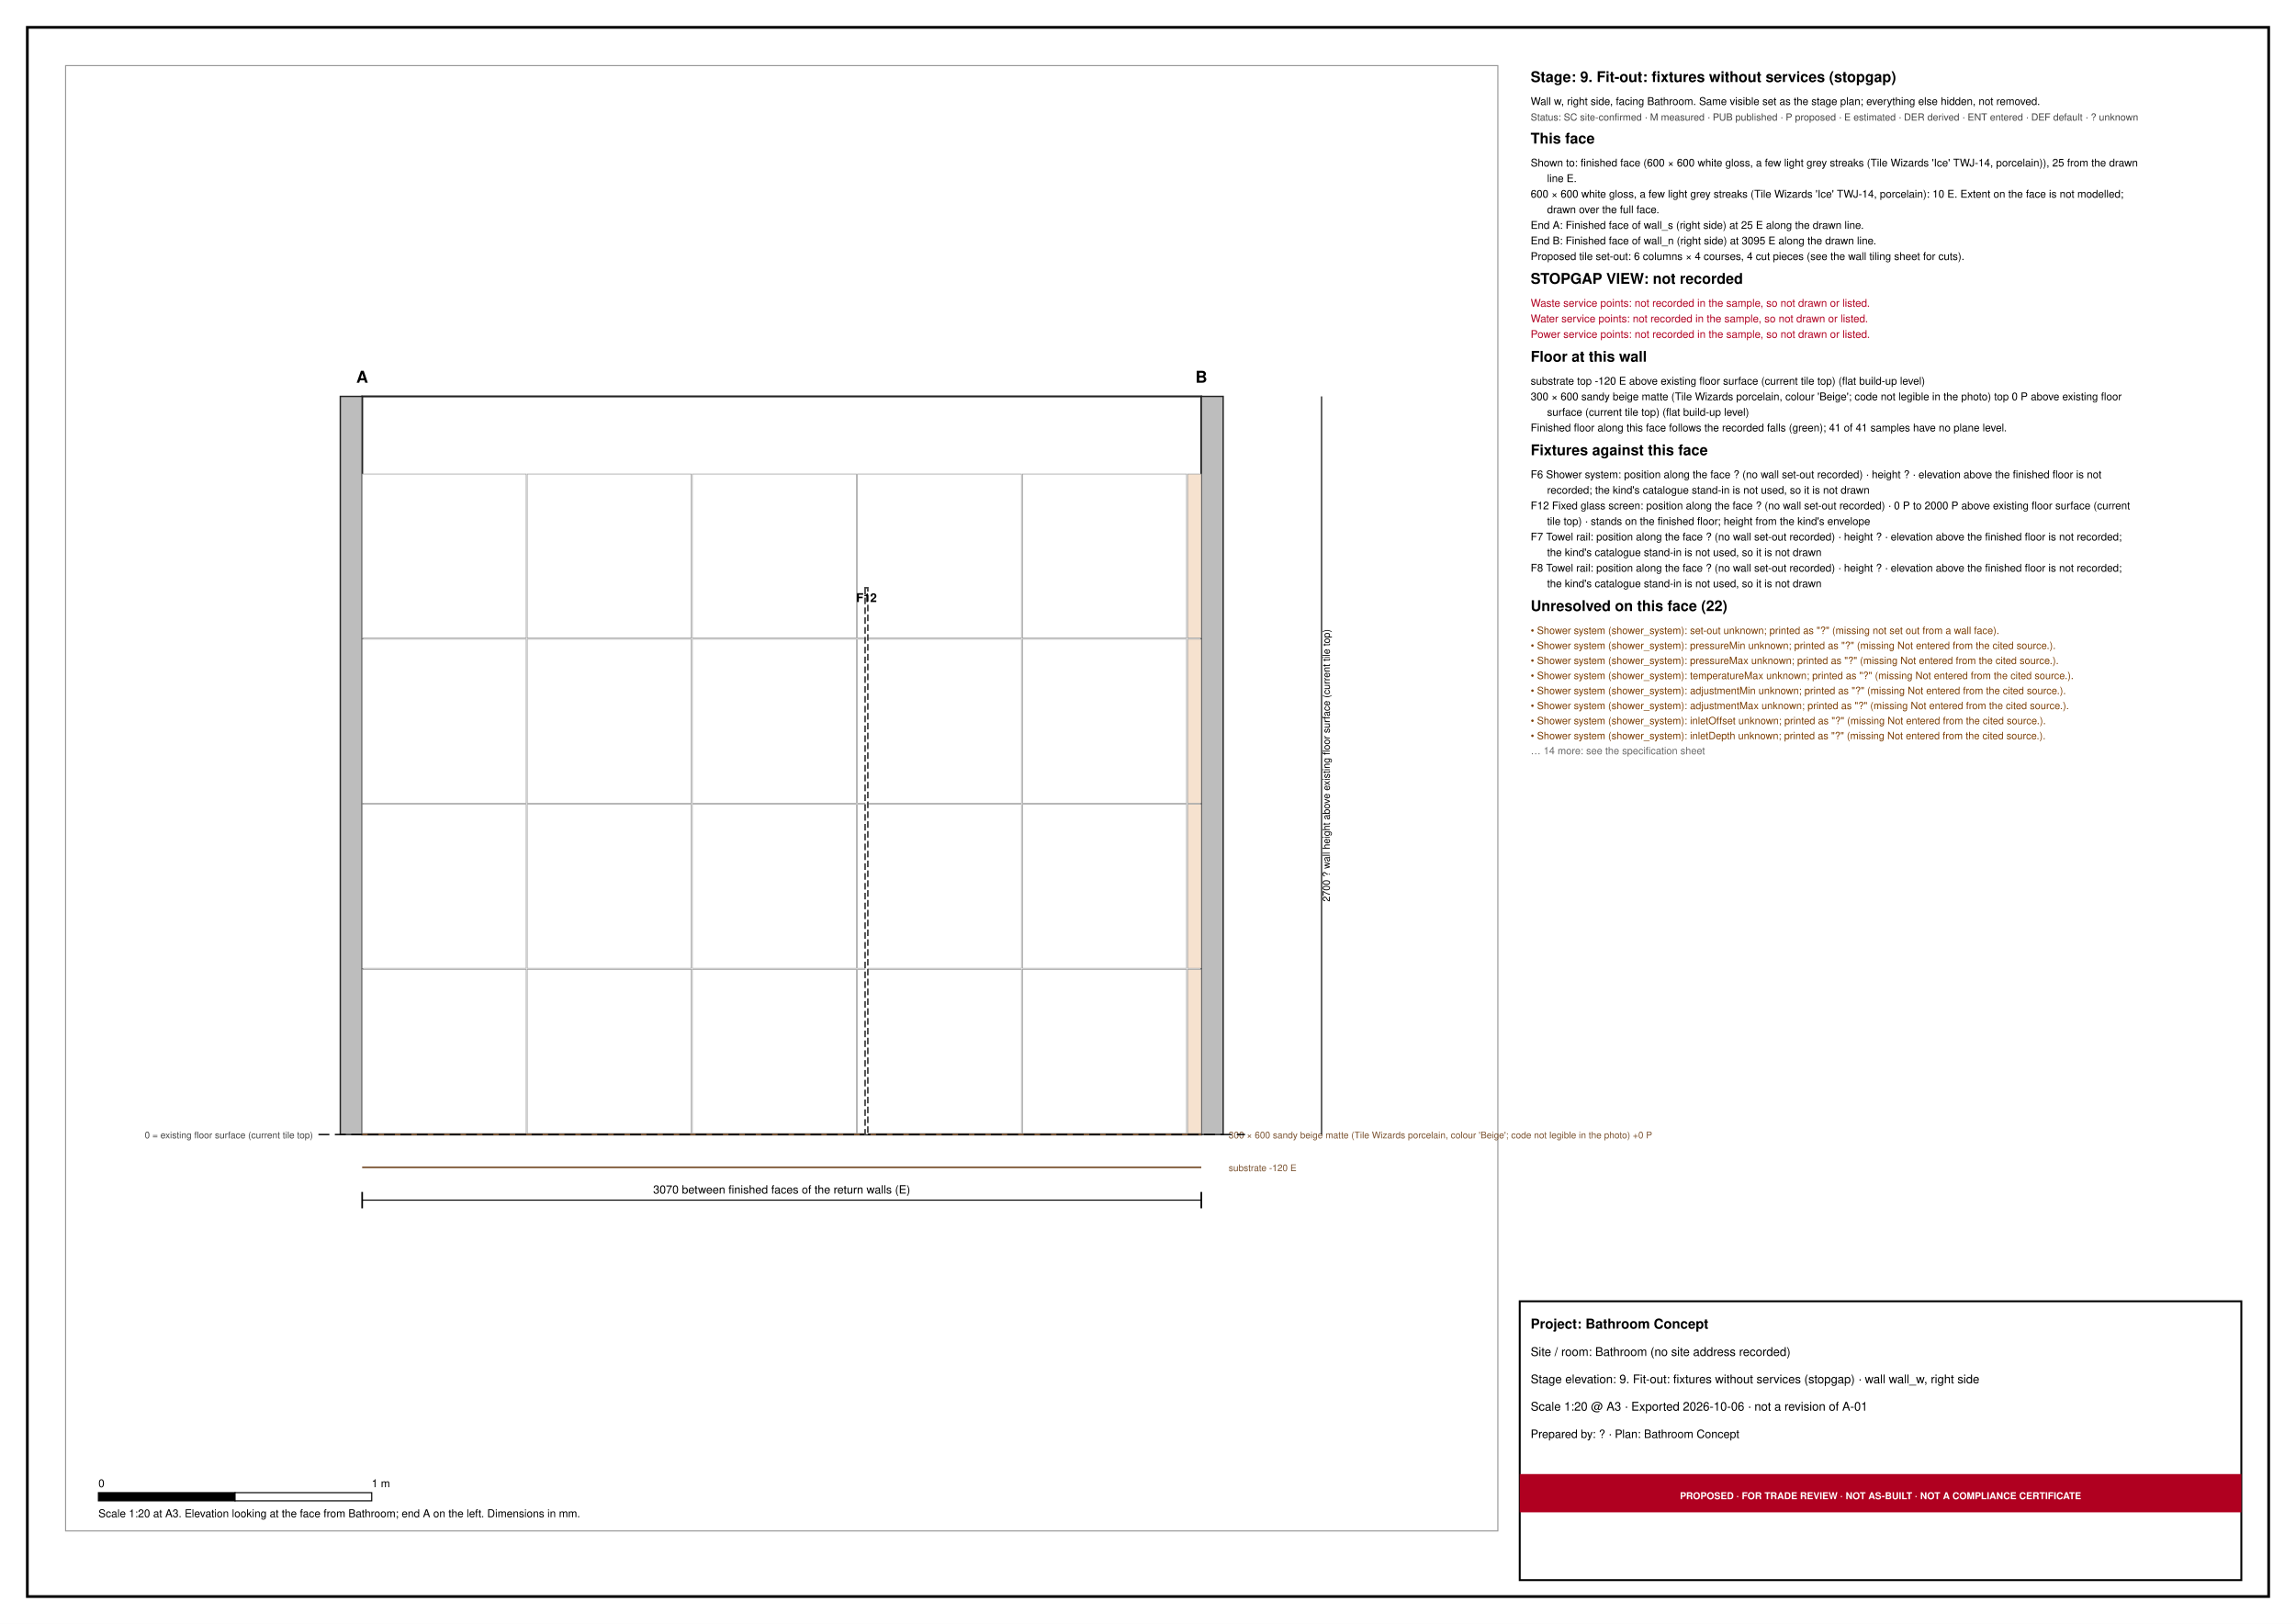
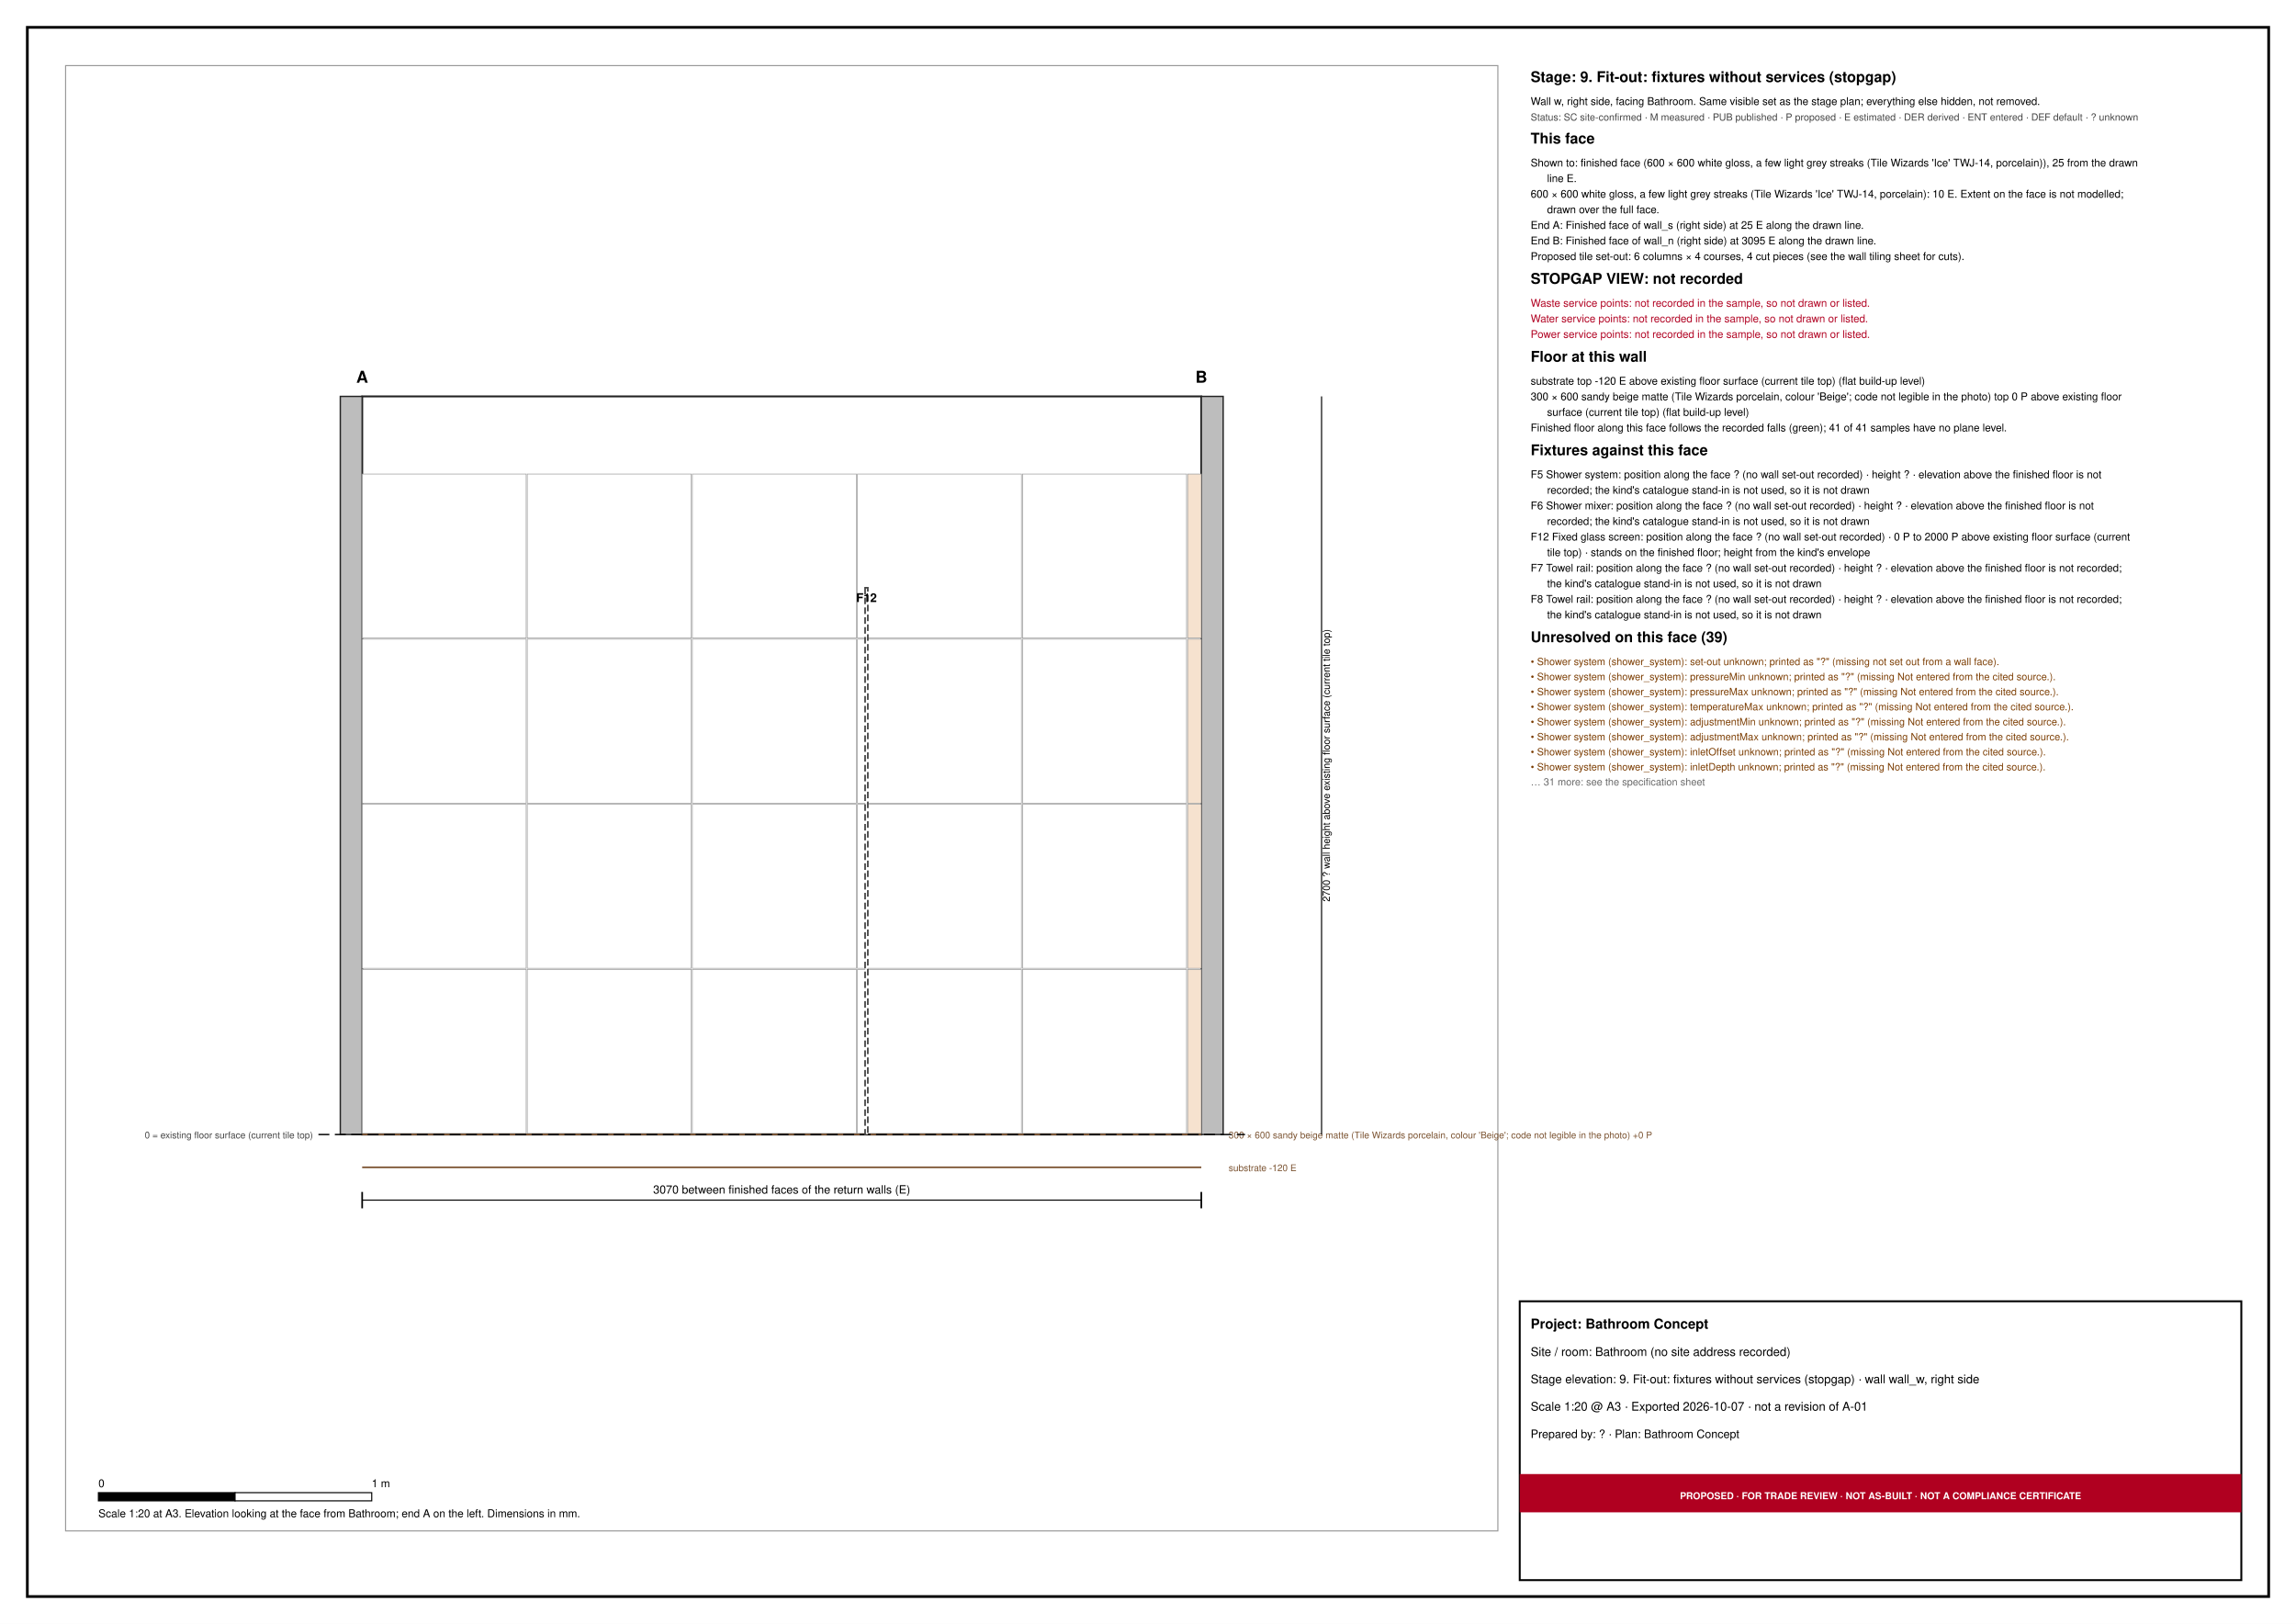
<svg xmlns="http://www.w3.org/2000/svg" width="420mm" height="297mm" viewBox="0 0 420 297" font-family="Helvetica, Arial, sans-serif" data-sheet="stage-elevation" data-wall="wall_w" data-side="right" data-scale="20">
  <rect width="420" height="297" fill="#fff" />
  <rect x="5" y="5" width="410" height="287" fill="none" stroke="#000" stroke-width="0.5" />
  <rect x="12" y="12" width="262" height="268" fill="none" stroke="#999" stroke-width="0.2" />
  <rect x="66.25" y="72.5" width="153.5" height="135" fill="#ffffff" stroke="#222" stroke-width="0.35" data-element="wall:wall_w:right:wall_w_tile" />
  <rect x="62.25" y="72.5" width="4" height="135" fill="#bdbdbd" stroke="#222" stroke-width="0.25" />
  <rect x="219.75" y="72.5" width="4" height="135" fill="#bdbdbd" stroke="#222" stroke-width="0.25" />
  <text x="66.25" y="70" font-size="3" font-weight="bold" text-anchor="middle">A</text>
  <text x="219.75" y="70" font-size="3" font-weight="bold" text-anchor="middle">B</text>
  <rect x="66.25" y="177.3" width="30" height="30" fill="#fff" stroke="#9a9a9a" stroke-width="0.12" data-piece="full" />
  <rect x="66.25" y="147.1" width="30" height="30" fill="#fff" stroke="#9a9a9a" stroke-width="0.12" data-piece="full" />
  <rect x="66.25" y="116.9" width="30" height="30" fill="#fff" stroke="#9a9a9a" stroke-width="0.12" data-piece="full" />
  <rect x="66.25" y="86.7" width="30" height="30" fill="#fff" stroke="#9a9a9a" stroke-width="0.12" data-piece="full" />
  <rect x="96.45" y="177.3" width="30" height="30" fill="#fff" stroke="#9a9a9a" stroke-width="0.12" data-piece="full" />
  <rect x="96.45" y="147.1" width="30" height="30" fill="#fff" stroke="#9a9a9a" stroke-width="0.12" data-piece="full" />
  <rect x="96.45" y="116.9" width="30" height="30" fill="#fff" stroke="#9a9a9a" stroke-width="0.12" data-piece="full" />
  <rect x="96.45" y="86.7" width="30" height="30" fill="#fff" stroke="#9a9a9a" stroke-width="0.12" data-piece="full" />
  <rect x="126.65" y="177.3" width="30" height="30" fill="#fff" stroke="#9a9a9a" stroke-width="0.12" data-piece="full" />
  <rect x="126.65" y="147.1" width="30" height="30" fill="#fff" stroke="#9a9a9a" stroke-width="0.12" data-piece="full" />
  <rect x="126.65" y="116.9" width="30" height="30" fill="#fff" stroke="#9a9a9a" stroke-width="0.12" data-piece="full" />
  <rect x="126.65" y="86.7" width="30" height="30" fill="#fff" stroke="#9a9a9a" stroke-width="0.12" data-piece="full" />
  <rect x="156.85" y="177.3" width="30" height="30" fill="#fff" stroke="#9a9a9a" stroke-width="0.12" data-piece="full" />
  <rect x="156.85" y="147.1" width="30" height="30" fill="#fff" stroke="#9a9a9a" stroke-width="0.12" data-piece="full" />
  <rect x="156.85" y="116.9" width="30" height="30" fill="#fff" stroke="#9a9a9a" stroke-width="0.12" data-piece="full" />
  <rect x="156.85" y="86.7" width="30" height="30" fill="#fff" stroke="#9a9a9a" stroke-width="0.12" data-piece="full" />
  <rect x="187.05" y="177.3" width="30" height="30" fill="#fff" stroke="#9a9a9a" stroke-width="0.12" data-piece="full" />
  <rect x="187.05" y="147.1" width="30" height="30" fill="#fff" stroke="#9a9a9a" stroke-width="0.12" data-piece="full" />
  <rect x="187.05" y="116.9" width="30" height="30" fill="#fff" stroke="#9a9a9a" stroke-width="0.12" data-piece="full" />
  <rect x="187.05" y="86.7" width="30" height="30" fill="#fff" stroke="#9a9a9a" stroke-width="0.12" data-piece="full" />
  <rect x="217.25" y="177.3" width="2.5" height="30" fill="#f6e2cf" stroke="#9a9a9a" stroke-width="0.12" data-piece="cut" />
  <rect x="217.25" y="147.1" width="2.5" height="30" fill="#f6e2cf" stroke="#9a9a9a" stroke-width="0.12" data-piece="cut" />
  <rect x="217.25" y="116.9" width="2.5" height="30" fill="#f6e2cf" stroke="#9a9a9a" stroke-width="0.12" data-piece="cut" />
  <rect x="217.25" y="86.7" width="2.5" height="30" fill="#f6e2cf" stroke="#9a9a9a" stroke-width="0.12" data-piece="cut" />
  <line x1="66.25" y1="213.5" x2="219.75" y2="213.5" stroke="#7a5230" stroke-width="0.3" data-element="room:bathroom:substrate" />
  <text x="224.75" y="214.2" font-size="1.7" fill="#7a5230">substrate -120 E</text>
  <line x1="66.25" y1="207.5" x2="219.75" y2="207.5" stroke="#7a5230" stroke-width="0.3" data-element="room:bathroom:floor:floor_tile" />
  <text x="224.75" y="208.2" font-size="1.7" fill="#7a5230">300 × 600 sandy beige matte (Tile Wizards porcelain, colour 'Beige'; code not legible in the photo) +0 P</text>
  <line x1="58.25" y1="207.5" x2="227.75" y2="207.5" stroke="#000" stroke-width="0.25" stroke-dasharray="2 1" />
  <text x="57.25" y="208.2" font-size="1.7" text-anchor="end" fill="#444">0 = existing floor surface (current tile top)</text>
  <rect x="158.25" y="107.5" width="0.5" height="100" fill="#ffffff" fill-opacity="0.82" stroke="#444" stroke-width="0.3" stroke-dasharray="1.2 0.6" data-element="item:screen" />
  <text x="158.5" y="110.1" font-size="2.2" text-anchor="middle" font-weight="bold">F12</text>
  <line x1="66.25" y1="219.5" x2="219.75" y2="219.5" stroke="#000" stroke-width="0.2" />
  <line x1="66.25" y1="218" x2="66.25" y2="221" stroke="#000" stroke-width="0.3" />
  <line x1="219.75" y1="218" x2="219.75" y2="221" stroke="#000" stroke-width="0.3" />
  <text x="143" y="218.3" font-size="2.1" text-anchor="middle" data-dim="run">3070 between finished faces of the return walls (E)</text>
  <line x1="241.75" y1="207.5" x2="241.75" y2="72.5" stroke="#000" stroke-width="0.2" />
  <text x="243.25" y="140" font-size="1.8" transform="rotate(-90 243.25 140)" text-anchor="middle">2700 ? wall height above existing floor surface (current tile top)</text>
  <rect x="18" y="273" width="25" height="1.5" fill="#000" stroke="#000" stroke-width="0.2" />
  <rect x="43" y="273" width="25" height="1.5" fill="#fff" stroke="#000" stroke-width="0.2" />
  <text x="18" y="272" font-size="2">0</text>
  <text x="68" y="272" font-size="2">1 m</text>
  <text x="18" y="277.5" font-size="2">Scale 1:20 at A3. Elevation looking at the face from Bathroom; end A on the left. Dimensions in mm.</text>
  <text x="280" y="15" font-size="2.7" font-weight="bold">Stage: 9. Fit-out: fixtures without services (stopgap)</text>
  <text x="280" y="19.2" font-size="1.95">Wall w, right side, facing Bathroom. Same visible set as the stage plan; everything else hidden, not removed.</text>
  <text x="280" y="22.05" font-size="1.8" fill="#444">Status: SC site-confirmed · M measured · PUB published · P proposed · E estimated · DER derived · ENT entered · DEF default · ? unknown</text>
  <text x="280" y="26.25" font-size="2.7" font-weight="bold">This face</text>
  <text x="280" y="30.45" font-size="1.95">Shown to: finished face (600 × 600 white gloss, a few light grey streaks (Tile Wizards 'Ice' TWJ-14, porcelain)), 25 from the drawn</text>
  <text x="283" y="33.3" font-size="1.95">line E.</text>
  <text x="280" y="36.15" font-size="1.95">600 × 600 white gloss, a few light grey streaks (Tile Wizards 'Ice' TWJ-14, porcelain): 10 E. Extent on the face is not modelled;</text>
  <text x="283" y="39" font-size="1.95">drawn over the full face.</text>
  <text x="280" y="41.85" font-size="1.95">End A: Finished face of wall_s (right side) at 25 E along the drawn line.</text>
  <text x="280" y="44.7" font-size="1.95">End B: Finished face of wall_n (right side) at 3095 E along the drawn line.</text>
  <text x="280" y="47.55" font-size="1.95">Proposed tile set-out: 6 columns × 4 courses, 4 cut pieces (see the wall tiling sheet for cuts).</text>
  <text x="280" y="51.9" font-size="2.7" font-weight="bold">STOPGAP VIEW: not recorded</text>
  <text x="280" y="56.1" font-size="1.95" fill="#b00020">Waste service points: not recorded in the sample, so not drawn or listed.</text>
  <text x="280" y="58.95" font-size="1.95" fill="#b00020">Water service points: not recorded in the sample, so not drawn or listed.</text>
  <text x="280" y="61.8" font-size="1.95" fill="#b00020">Power service points: not recorded in the sample, so not drawn or listed.</text>
  <text x="280" y="66.15" font-size="2.7" font-weight="bold">Floor at this wall</text>
  <text x="280" y="70.35" font-size="1.95">substrate top -120 E above existing floor surface (current tile top) (flat build-up level)</text>
  <text x="280" y="73.2" font-size="1.95">300 × 600 sandy beige matte (Tile Wizards porcelain, colour 'Beige'; code not legible in the photo) top 0 P above existing floor</text>
  <text x="283" y="76.05" font-size="1.95">surface (current tile top) (flat build-up level)</text>
  <text x="280" y="78.9" font-size="1.95">Finished floor along this face follows the recorded falls (green); 41 of 41 samples have no plane level.</text>
  <text x="280" y="83.25" font-size="2.7" font-weight="bold">Fixtures against this face</text>
-   <text x="280" y="87.45" font-size="1.95" data-element="item:shower_system">F6 Shower system: position along the face ? (no wall set-out recorded) · height ? · elevation above the finished floor is not</text>
+   <text x="280" y="87.45" font-size="1.95" data-element="item:shower_system">F5 Shower system: position along the face ? (no wall set-out recorded) · height ? · elevation above the finished floor is not</text>
  <text x="283" y="90.3" font-size="1.95" data-element="item:shower_system">recorded; the kind's catalogue stand-in is not used, so it is not drawn</text>
-   <text x="280" y="93.15" font-size="1.95" data-element="item:screen">F12 Fixed glass screen: position along the face ? (no wall set-out recorded) · 0 P to 2000 P above existing floor surface (current</text>
-   <text x="283" y="96" font-size="1.95" data-element="item:screen">tile top) · stands on the finished floor; height from the kind's envelope</text>
-   <text x="280" y="98.85" font-size="1.95" data-element="item:towel_rail">F7 Towel rail: position along the face ? (no wall set-out recorded) · height ? · elevation above the finished floor is not recorded;</text>
-   <text x="283" y="101.7" font-size="1.95" data-element="item:towel_rail">the kind's catalogue stand-in is not used, so it is not drawn</text>
-   <text x="280" y="104.55" font-size="1.95" data-element="item:towel_rail_2">F8 Towel rail: position along the face ? (no wall set-out recorded) · height ? · elevation above the finished floor is not recorded;</text>
-   <text x="283" y="107.4" font-size="1.95" data-element="item:towel_rail_2">the kind's catalogue stand-in is not used, so it is not drawn</text>
-   <text x="280" y="111.75" font-size="2.7" font-weight="bold">Unresolved on this face (22)</text>
-   <text x="280" y="115.95" font-size="1.85" fill="#7a3b00">• Shower system (shower_system): set-out unknown; printed as "?" (missing not set out from a wall face).</text>
-   <text x="280" y="118.7" font-size="1.85" fill="#7a3b00">• Shower system (shower_system): pressureMin unknown; printed as "?" (missing Not entered from the cited source.).</text>
-   <text x="280" y="121.45" font-size="1.85" fill="#7a3b00">• Shower system (shower_system): pressureMax unknown; printed as "?" (missing Not entered from the cited source.).</text>
-   <text x="280" y="124.2" font-size="1.85" fill="#7a3b00">• Shower system (shower_system): temperatureMax unknown; printed as "?" (missing Not entered from the cited source.).</text>
-   <text x="280" y="126.95" font-size="1.85" fill="#7a3b00">• Shower system (shower_system): adjustmentMin unknown; printed as "?" (missing Not entered from the cited source.).</text>
-   <text x="280" y="129.7" font-size="1.85" fill="#7a3b00">• Shower system (shower_system): adjustmentMax unknown; printed as "?" (missing Not entered from the cited source.).</text>
-   <text x="280" y="132.45" font-size="1.85" fill="#7a3b00">• Shower system (shower_system): inletOffset unknown; printed as "?" (missing Not entered from the cited source.).</text>
-   <text x="280" y="135.2" font-size="1.85" fill="#7a3b00">• Shower system (shower_system): inletDepth unknown; printed as "?" (missing Not entered from the cited source.).</text>
-   <text x="280" y="137.95" font-size="1.85" fill="#666">… 14 more: see the specification sheet</text>
+   <text x="280" y="93.15" font-size="1.95" data-element="item:shower_mixer">F6 Shower mixer: position along the face ? (no wall set-out recorded) · height ? · elevation above the finished floor is not</text>
+   <text x="283" y="96" font-size="1.95" data-element="item:shower_mixer">recorded; the kind's catalogue stand-in is not used, so it is not drawn</text>
+   <text x="280" y="98.85" font-size="1.95" data-element="item:screen">F12 Fixed glass screen: position along the face ? (no wall set-out recorded) · 0 P to 2000 P above existing floor surface (current</text>
+   <text x="283" y="101.7" font-size="1.95" data-element="item:screen">tile top) · stands on the finished floor; height from the kind's envelope</text>
+   <text x="280" y="104.55" font-size="1.95" data-element="item:towel_rail">F7 Towel rail: position along the face ? (no wall set-out recorded) · height ? · elevation above the finished floor is not recorded;</text>
+   <text x="283" y="107.4" font-size="1.95" data-element="item:towel_rail">the kind's catalogue stand-in is not used, so it is not drawn</text>
+   <text x="280" y="110.25" font-size="1.95" data-element="item:towel_rail_2">F8 Towel rail: position along the face ? (no wall set-out recorded) · height ? · elevation above the finished floor is not recorded;</text>
+   <text x="283" y="113.1" font-size="1.95" data-element="item:towel_rail_2">the kind's catalogue stand-in is not used, so it is not drawn</text>
+   <text x="280" y="117.45" font-size="2.7" font-weight="bold">Unresolved on this face (39)</text>
+   <text x="280" y="121.65" font-size="1.85" fill="#7a3b00">• Shower system (shower_system): set-out unknown; printed as "?" (missing not set out from a wall face).</text>
+   <text x="280" y="124.4" font-size="1.85" fill="#7a3b00">• Shower system (shower_system): pressureMin unknown; printed as "?" (missing Not entered from the cited source.).</text>
+   <text x="280" y="127.15" font-size="1.85" fill="#7a3b00">• Shower system (shower_system): pressureMax unknown; printed as "?" (missing Not entered from the cited source.).</text>
+   <text x="280" y="129.9" font-size="1.85" fill="#7a3b00">• Shower system (shower_system): temperatureMax unknown; printed as "?" (missing Not entered from the cited source.).</text>
+   <text x="280" y="132.65" font-size="1.85" fill="#7a3b00">• Shower system (shower_system): adjustmentMin unknown; printed as "?" (missing Not entered from the cited source.).</text>
+   <text x="280" y="135.4" font-size="1.85" fill="#7a3b00">• Shower system (shower_system): adjustmentMax unknown; printed as "?" (missing Not entered from the cited source.).</text>
+   <text x="280" y="138.15" font-size="1.85" fill="#7a3b00">• Shower system (shower_system): inletOffset unknown; printed as "?" (missing Not entered from the cited source.).</text>
+   <text x="280" y="140.9" font-size="1.85" fill="#7a3b00">• Shower system (shower_system): inletDepth unknown; printed as "?" (missing Not entered from the cited source.).</text>
+   <text x="280" y="143.65" font-size="1.85" fill="#666">… 31 more: see the specification sheet</text>
  <rect x="278" y="238" width="132" height="51" fill="none" stroke="#000" stroke-width="0.35" />
  <text x="280" y="243" font-size="2.5" font-weight="bold">Project: Bathroom Concept</text>
  <text x="280" y="248" font-size="2.2">Site / room: Bathroom (no site address recorded)</text>
  <text x="280" y="253" font-size="2.2">Stage elevation: 9. Fit-out: fixtures without services (stopgap) · wall wall_w, right side</text>
-   <text x="280" y="258" font-size="2.2">Scale 1:20 @ A3 · Exported 2026-10-06 · not a revision of A-01</text>
+   <text x="280" y="258" font-size="2.2">Scale 1:20 @ A3 · Exported 2026-10-07 · not a revision of A-01</text>
  <text x="280" y="263" font-size="2.1">Prepared by: ? · Plan: Bathroom Concept</text>
  <text x="280" y="268" font-size="2" />
  <rect x="278" y="269.6" width="132" height="7" fill="#b00020" />
  <text x="344" y="274.2" font-size="1.75" text-anchor="middle" fill="#fff" font-weight="bold">PROPOSED · FOR TRADE REVIEW · NOT AS-BUILT · NOT A COMPLIANCE CERTIFICATE</text>
</svg>
